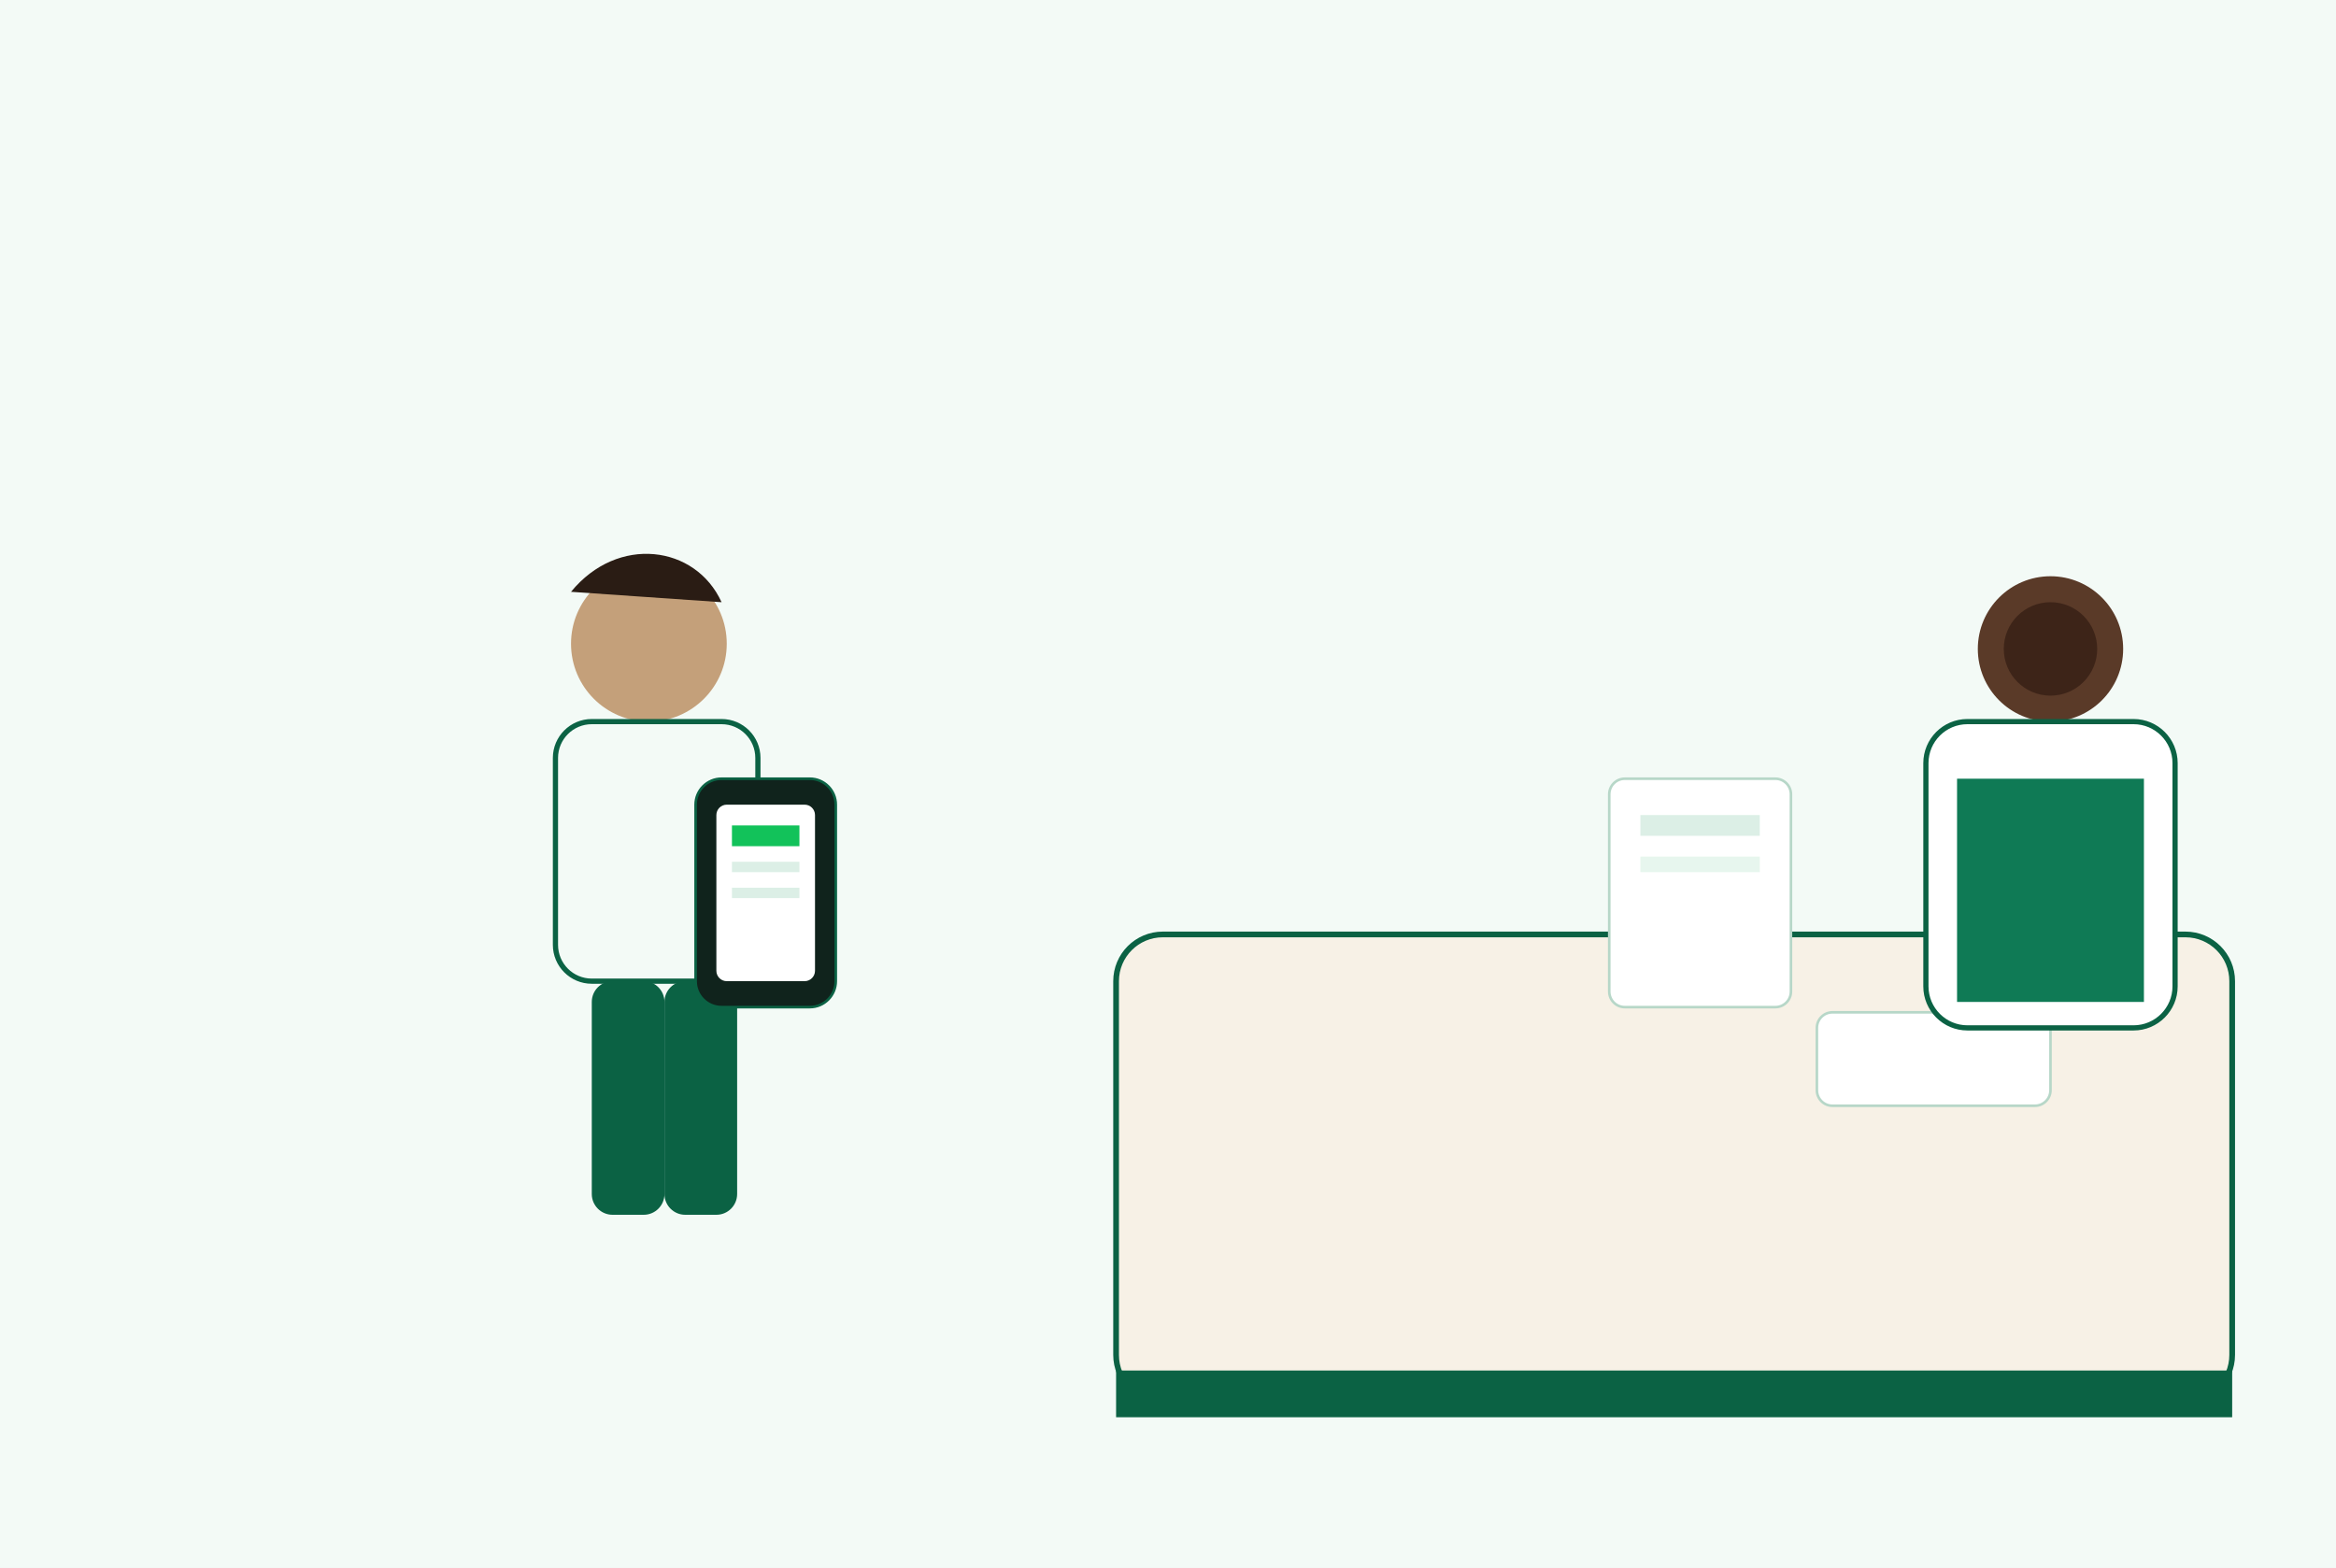
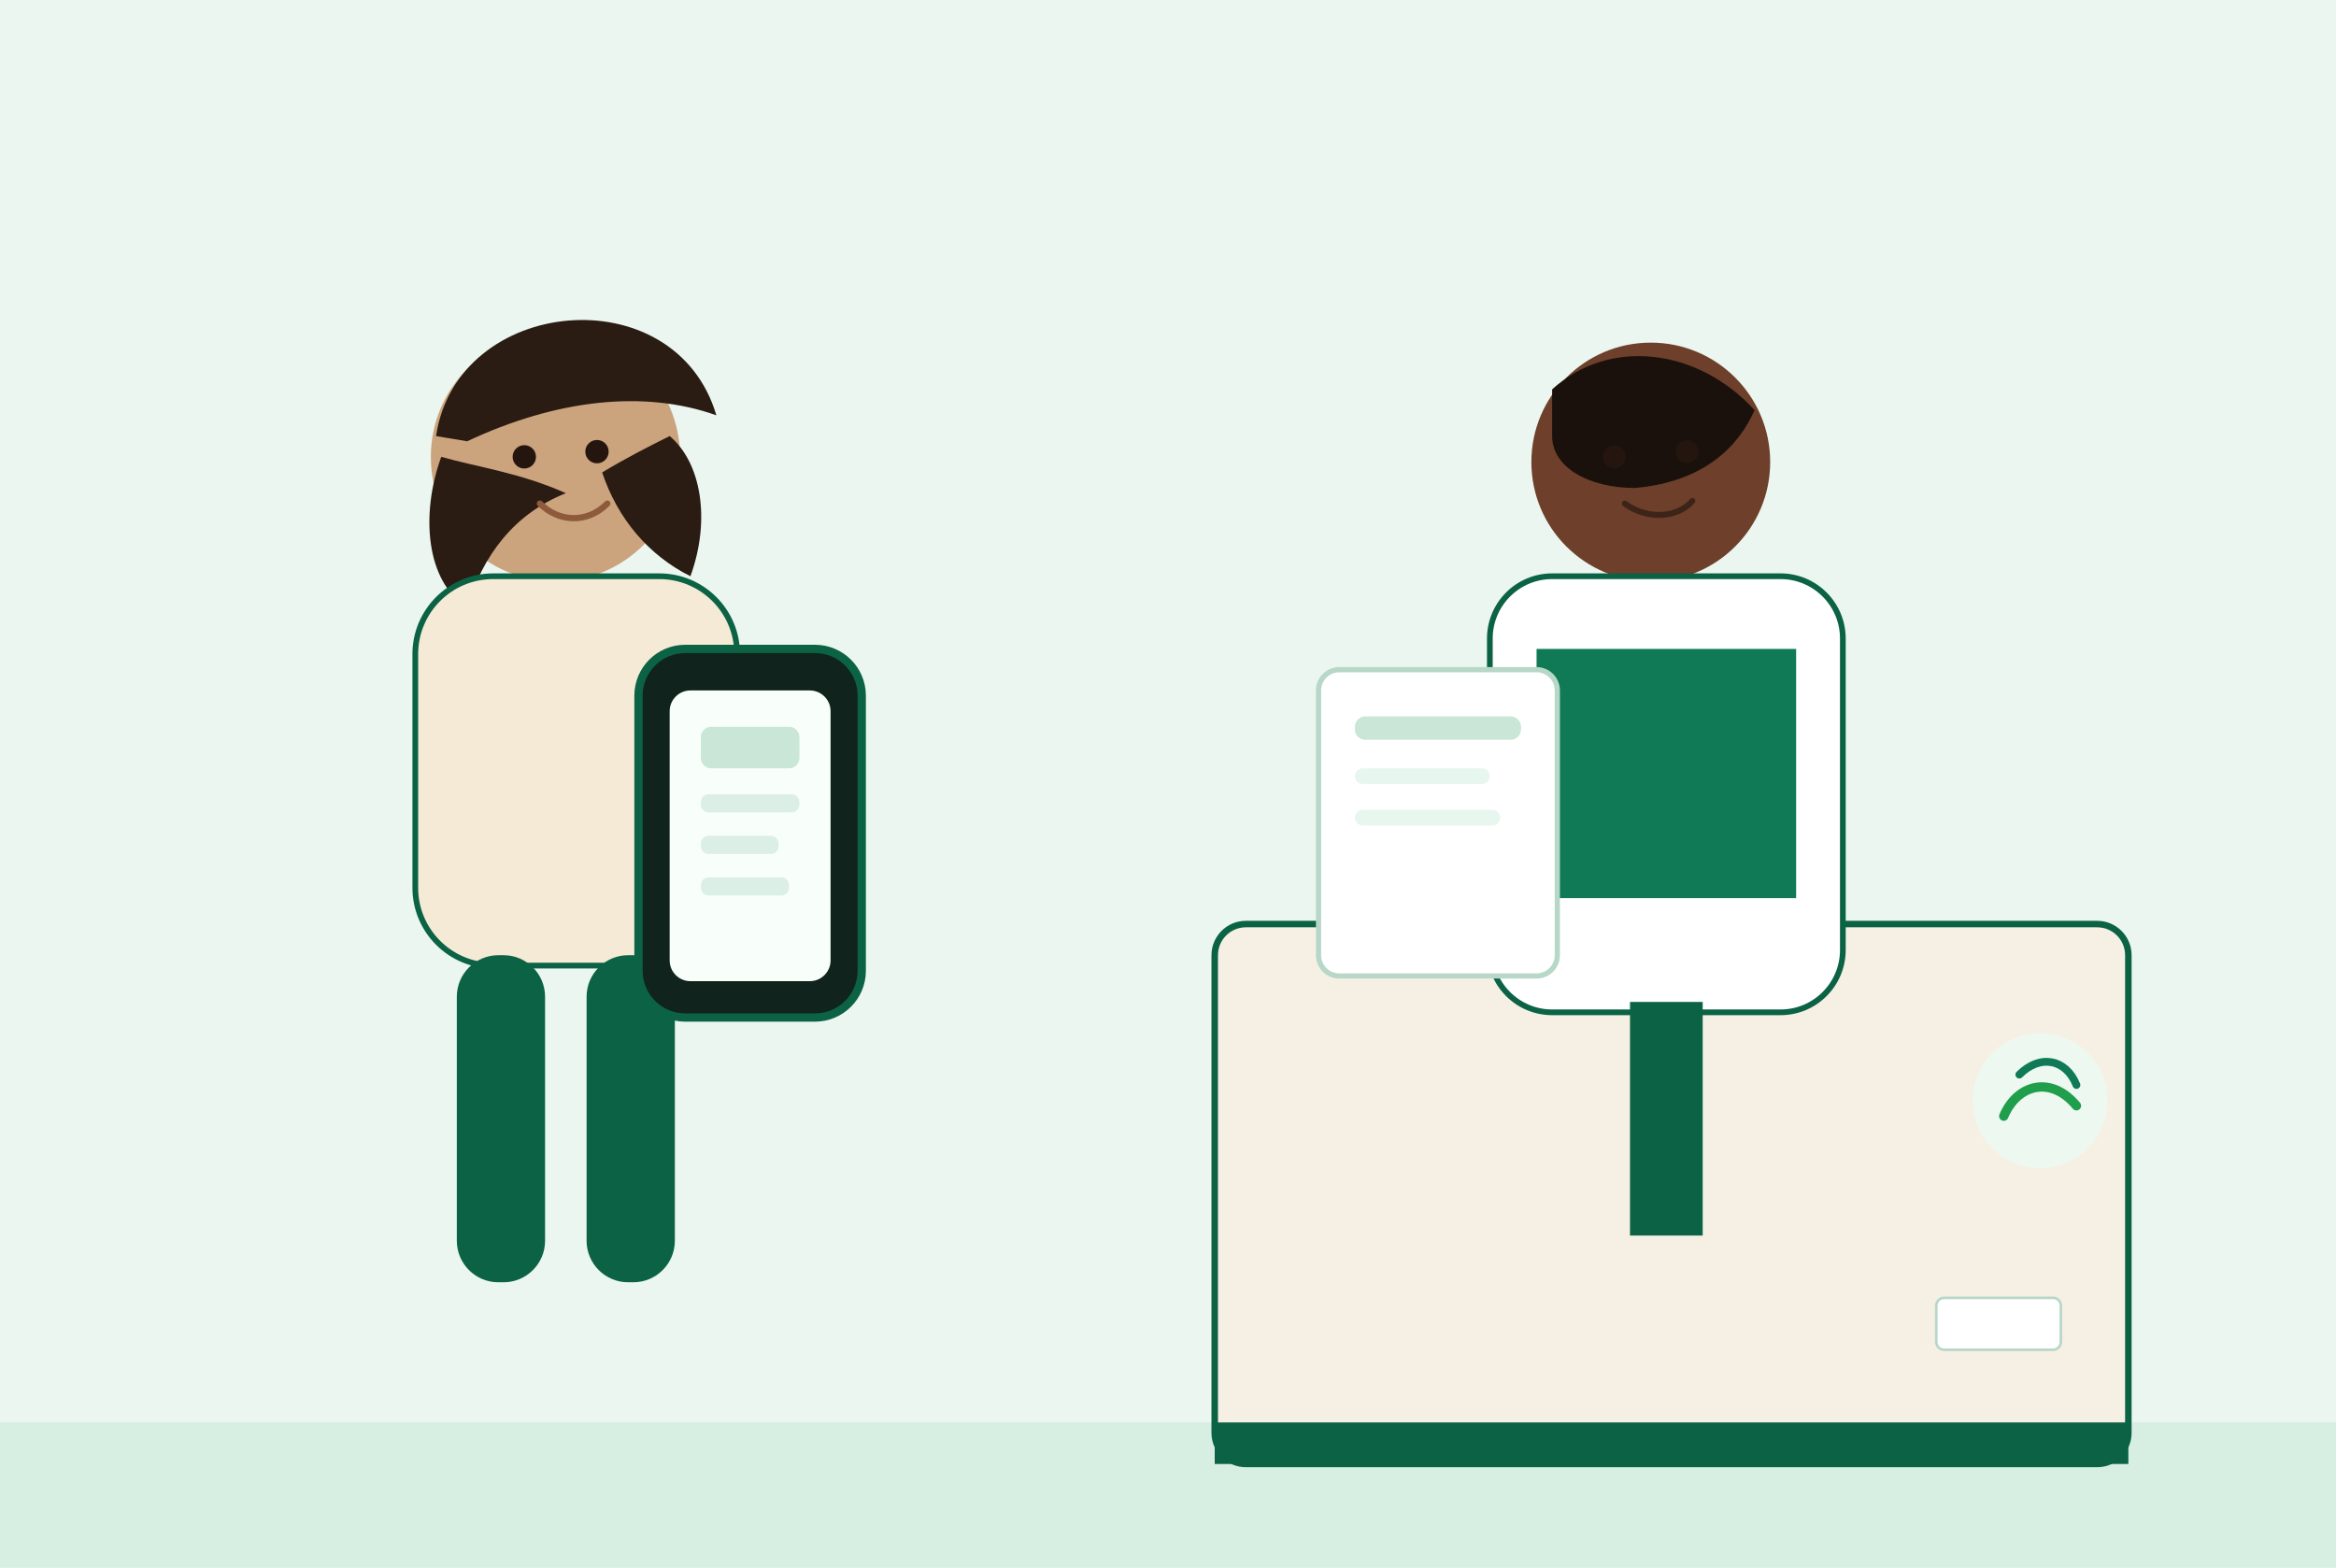
- <svg xmlns="http://www.w3.org/2000/svg" viewBox="0 0 900 604" width="900" height="604" role="img" aria-labelledby="t">
-   <rect width="900" height="604" fill="#f3faf6" />
-   <rect x="430" y="360" width="430" height="180" rx="18" fill="#f7f1e6" stroke="#0b6244" stroke-width="2.2" />
-   <rect x="430" y="528" width="430" height="18" fill="#0b6244" />
-   <rect x="700" y="390" width="90" height="36" rx="6" fill="#ffffff" stroke="#b7d7c8" />
-   <circle cx="790" cy="250" r="28" fill="#5a3a28" />
-   <circle cx="790" cy="250" r="18" fill="#3d2418" />
-   <rect x="742" y="278" width="96" height="118" rx="16" fill="#ffffff" stroke="#0b6244" stroke-width="2" />
-   <rect x="754" y="300" width="72" height="86" fill="#0f7a55" />
-   <rect x="620" y="300" width="70" height="88" rx="6" fill="#ffffff" stroke="#b7d7c8" />
-   <rect x="632" y="314" width="46" height="8" fill="#dcefe6" />
-   <rect x="632" y="330" width="46" height="6" fill="#e7f6ee" />
-   <circle cx="250" cy="248" r="30" fill="#c4a07a" />
-   <path d="M220 228c18-22 48-18 58 4" fill="#2a1c14" />
-   <rect x="214" y="278" width="78" height="100" rx="14" fill="#f3faf6" stroke="#0b6244" stroke-width="2" />
-   <rect x="228" y="378" width="28" height="90" rx="8" fill="#0b6244" />
-   <rect x="256" y="378" width="28" height="90" rx="8" fill="#0b6244" />
-   <rect x="268" y="300" width="54" height="88" rx="10" fill="#10231c" stroke="#0b6244" />
-   <rect x="276" y="310" width="38" height="68" rx="4" fill="#ffffff" />
-   <rect x="282" y="318" width="26" height="8" fill="#12c25a" />
-   <rect x="282" y="332" width="26" height="4" fill="#dcefe6" />
-   <rect x="282" y="342" width="26" height="4" fill="#dcefe6" />
+ <svg xmlns="http://www.w3.org/2000/svg" viewBox="0 0 900 604" width="900" height="604" role="img" aria-label="Cliente mostrando a receita no celular para a farmacêutica">
+   <rect width="900" height="604" fill="#eaf6ef" />
+   <rect y="548" width="900" height="56" fill="#d7eee3" />
+   <rect x="468" y="356" width="352" height="208" rx="12" fill="#f6f0e4" stroke="#0b6244" stroke-width="2.5" />
+   <rect x="468" y="548" width="352" height="16" fill="#0b6244" />
+   <rect x="746" y="500" width="48" height="20" rx="3" fill="#fff" stroke="#b7d7c8" />
+   <circle cx="786" cy="424" r="26" fill="#edf8f1" />
+   <path d="M772 430c5-12 18-16 28-4" fill="none" stroke="#1f9e4b" stroke-width="3.6" stroke-linecap="round" />
+   <path d="M778 414c8-8 18-6 22 4" fill="none" stroke="#0f7a55" stroke-width="3" stroke-linecap="round" />
+   <circle cx="214" cy="176" r="48" fill="#cba37c" />
+   <path d="M168 168c8-54 92-62 108-8-28-10-62-6-96 10z" fill="#2a1b13" />
+   <path d="M170 176c-8 22-6 48 10 58 6-20 18-36 38-44-18-8-34-10-48-14z" fill="#2a1b13" />
+   <path d="M258 168c12 10 16 32 8 54-16-8-28-22-34-40 10-6 18-10 26-14z" fill="#2a1b13" />
+   <circle cx="202" cy="176" r="4.5" fill="#24160f" />
+   <circle cx="230" cy="174" r="4.5" fill="#24160f" />
+   <path d="M208 194c7 7 18 8 26 0" fill="none" stroke="#8d5b3c" stroke-width="2.4" stroke-linecap="round" />
+   <rect x="160" y="222" width="124" height="150" rx="30" fill="#f4ead6" stroke="#0b6244" stroke-width="2.2" />
+   <rect x="176" y="368" width="34" height="126" rx="16" fill="#0b6244" />
+   <rect x="226" y="368" width="34" height="126" rx="16" fill="#0b6244" />
+   <rect x="246" y="250" width="86" height="142" rx="18" fill="#10231c" stroke="#0b6244" stroke-width="3.2" />
+   <rect x="258" y="266" width="62" height="112" rx="8" fill="#f8fffb" />
+   <rect x="270" y="280" width="38" height="16" rx="4" fill="#c9e6d6" />
+   <rect x="270" y="306" width="38" height="7" rx="3" fill="#dcefe6" />
+   <rect x="270" y="322" width="30" height="7" rx="3" fill="#dcefe6" />
+   <rect x="270" y="338" width="34" height="7" rx="3" fill="#dcefe6" />
+   <circle cx="636" cy="178" r="46" fill="#6e3f2a" />
+   <path d="M598 150c22-20 56-16 78 8-8 18-24 28-46 30-18 0-32-8-32-20z" fill="#1a110c" />
+   <circle cx="622" cy="176" r="4.4" fill="#24160f" />
+   <circle cx="650" cy="174" r="4.4" fill="#24160f" />
+   <path d="M626 194c8 6 20 6 26-1" fill="none" stroke="#3d2418" stroke-width="2.3" stroke-linecap="round" />
+   <rect x="574" y="222" width="136" height="168" rx="24" fill="#fff" stroke="#0b6244" stroke-width="2.2" />
+   <rect x="592" y="250" width="100" height="96" fill="#0f7a55" />
+   <rect x="628" y="386" width="28" height="90" fill="#0b6244" />
+   <rect x="508" y="258" width="92" height="118" rx="8" fill="#fff" stroke="#b7d7c8" stroke-width="2" />
+   <rect x="522" y="276" width="64" height="9" rx="4" fill="#c9e6d6" />
+   <rect x="522" y="296" width="52" height="6" rx="3" fill="#e7f6ee" />
+   <rect x="522" y="312" width="56" height="6" rx="3" fill="#e7f6ee" />
</svg>
